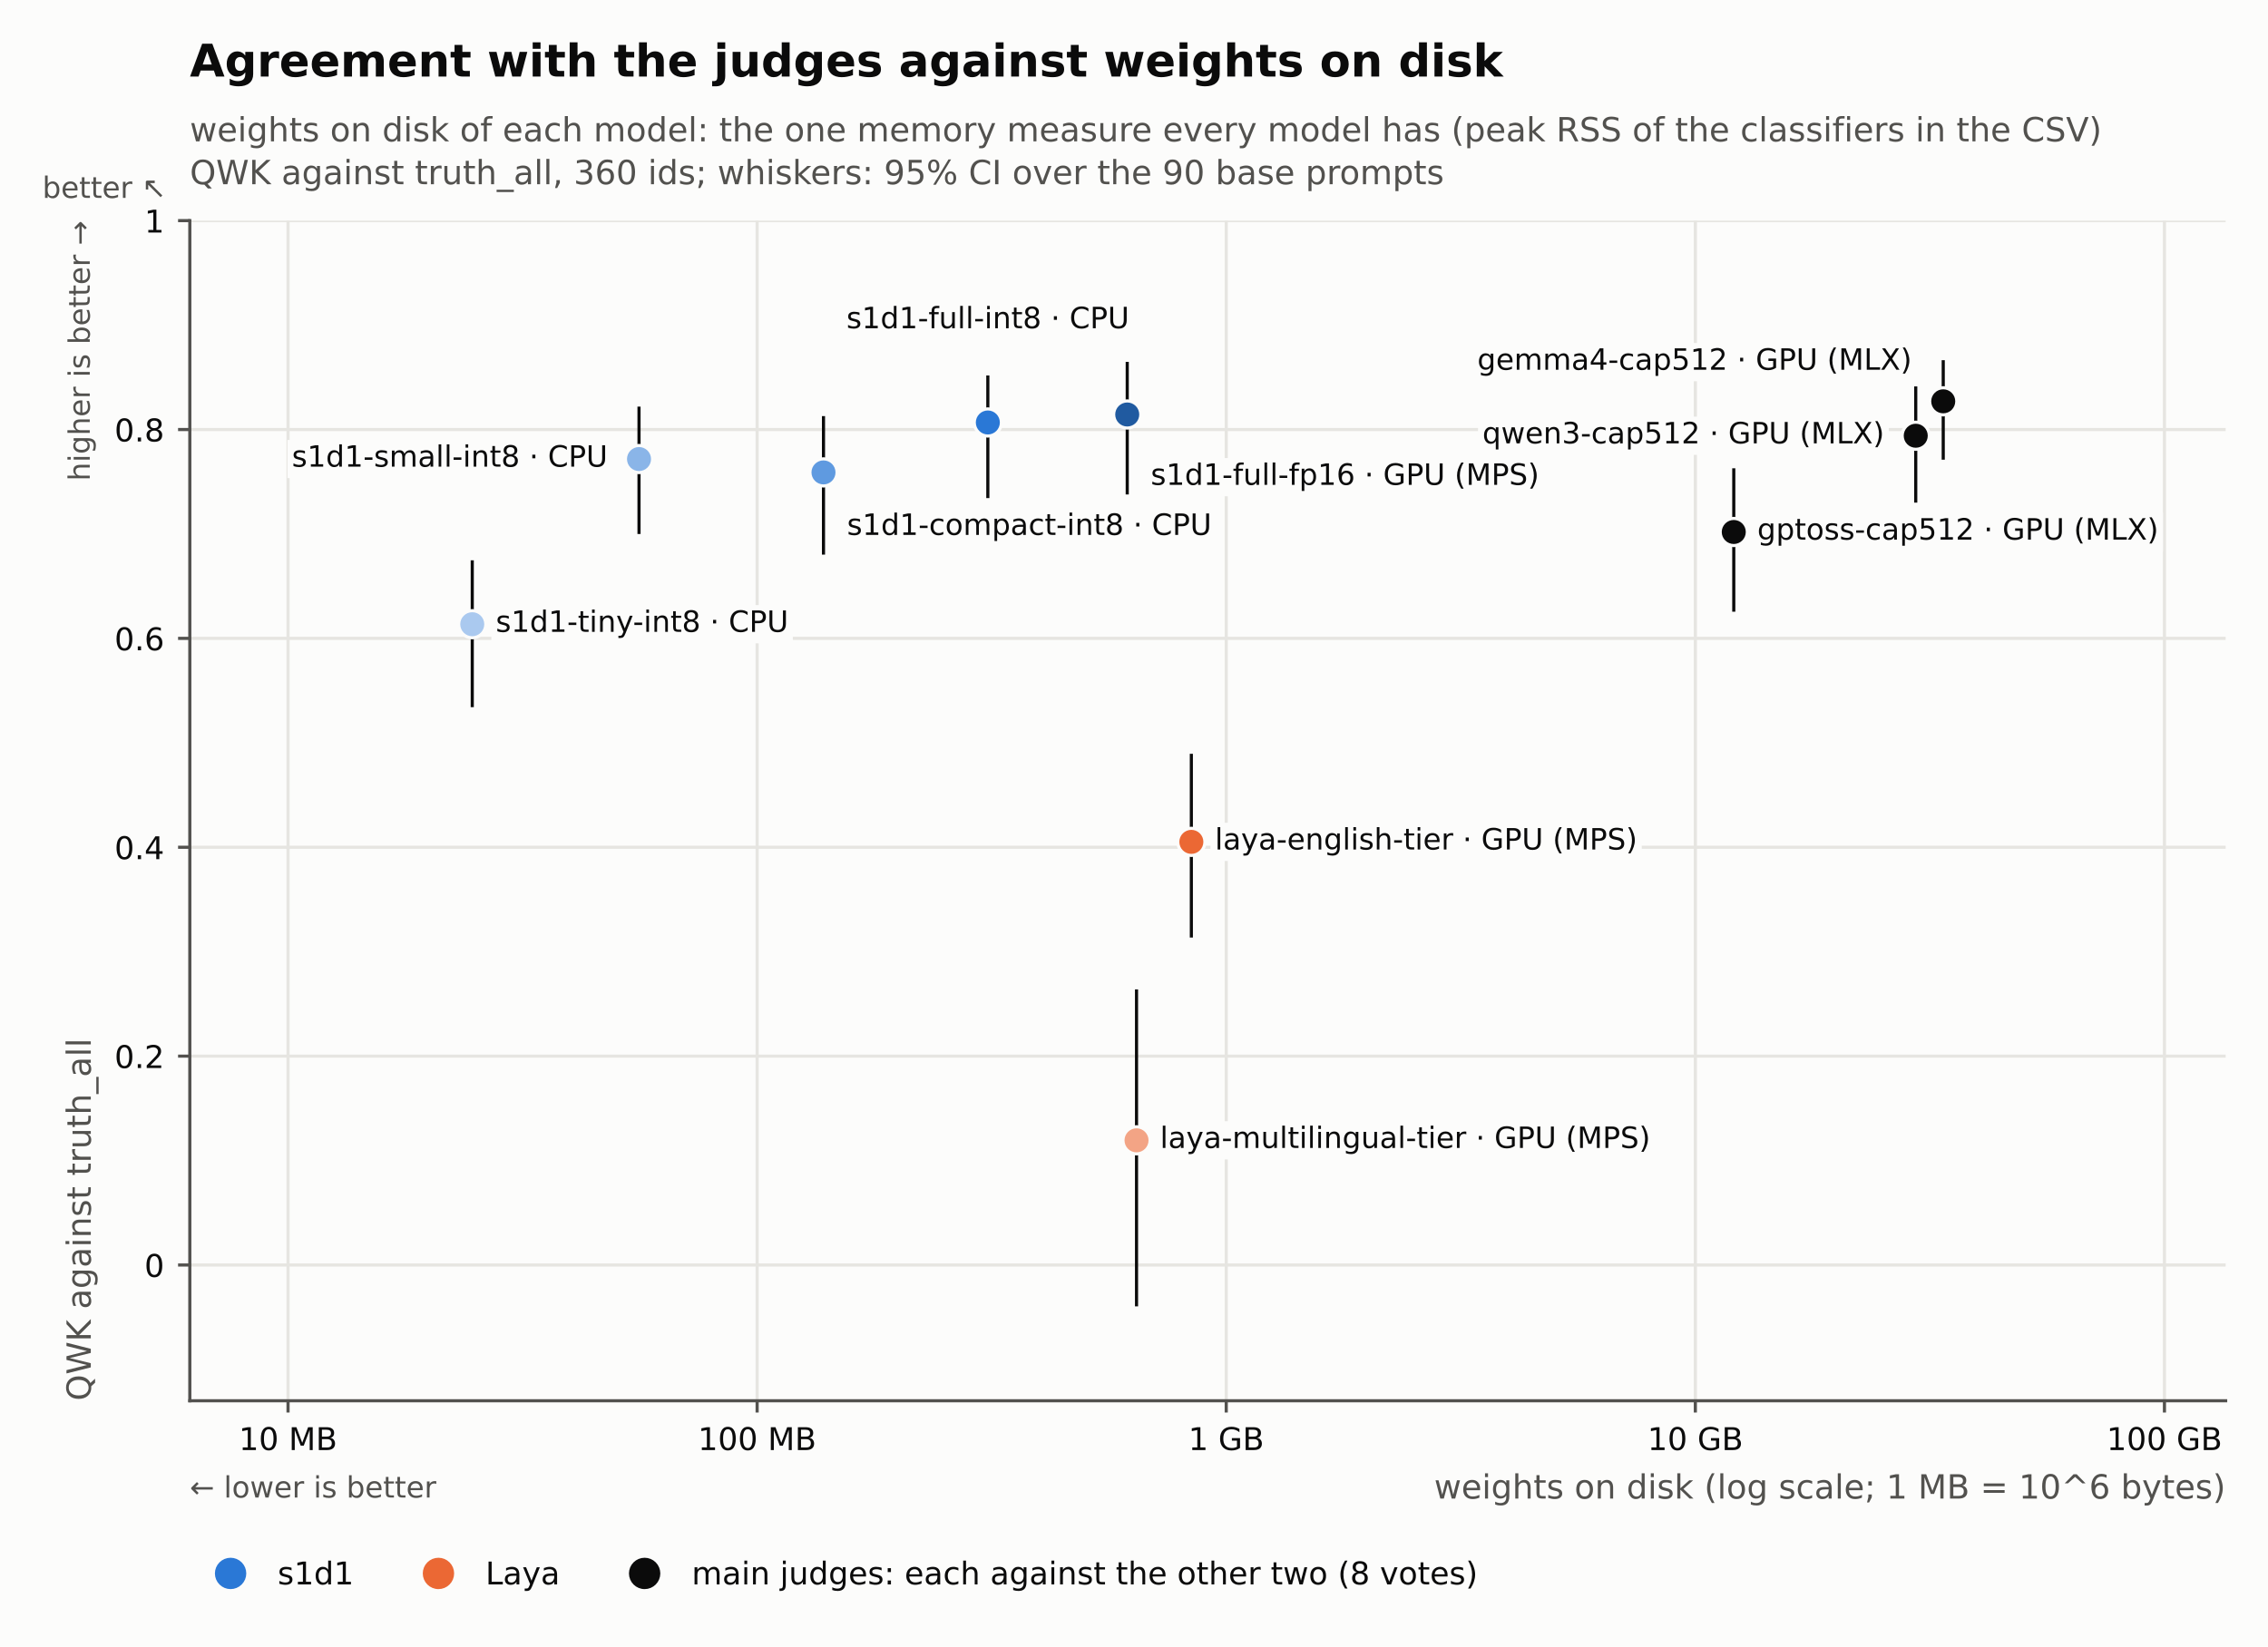
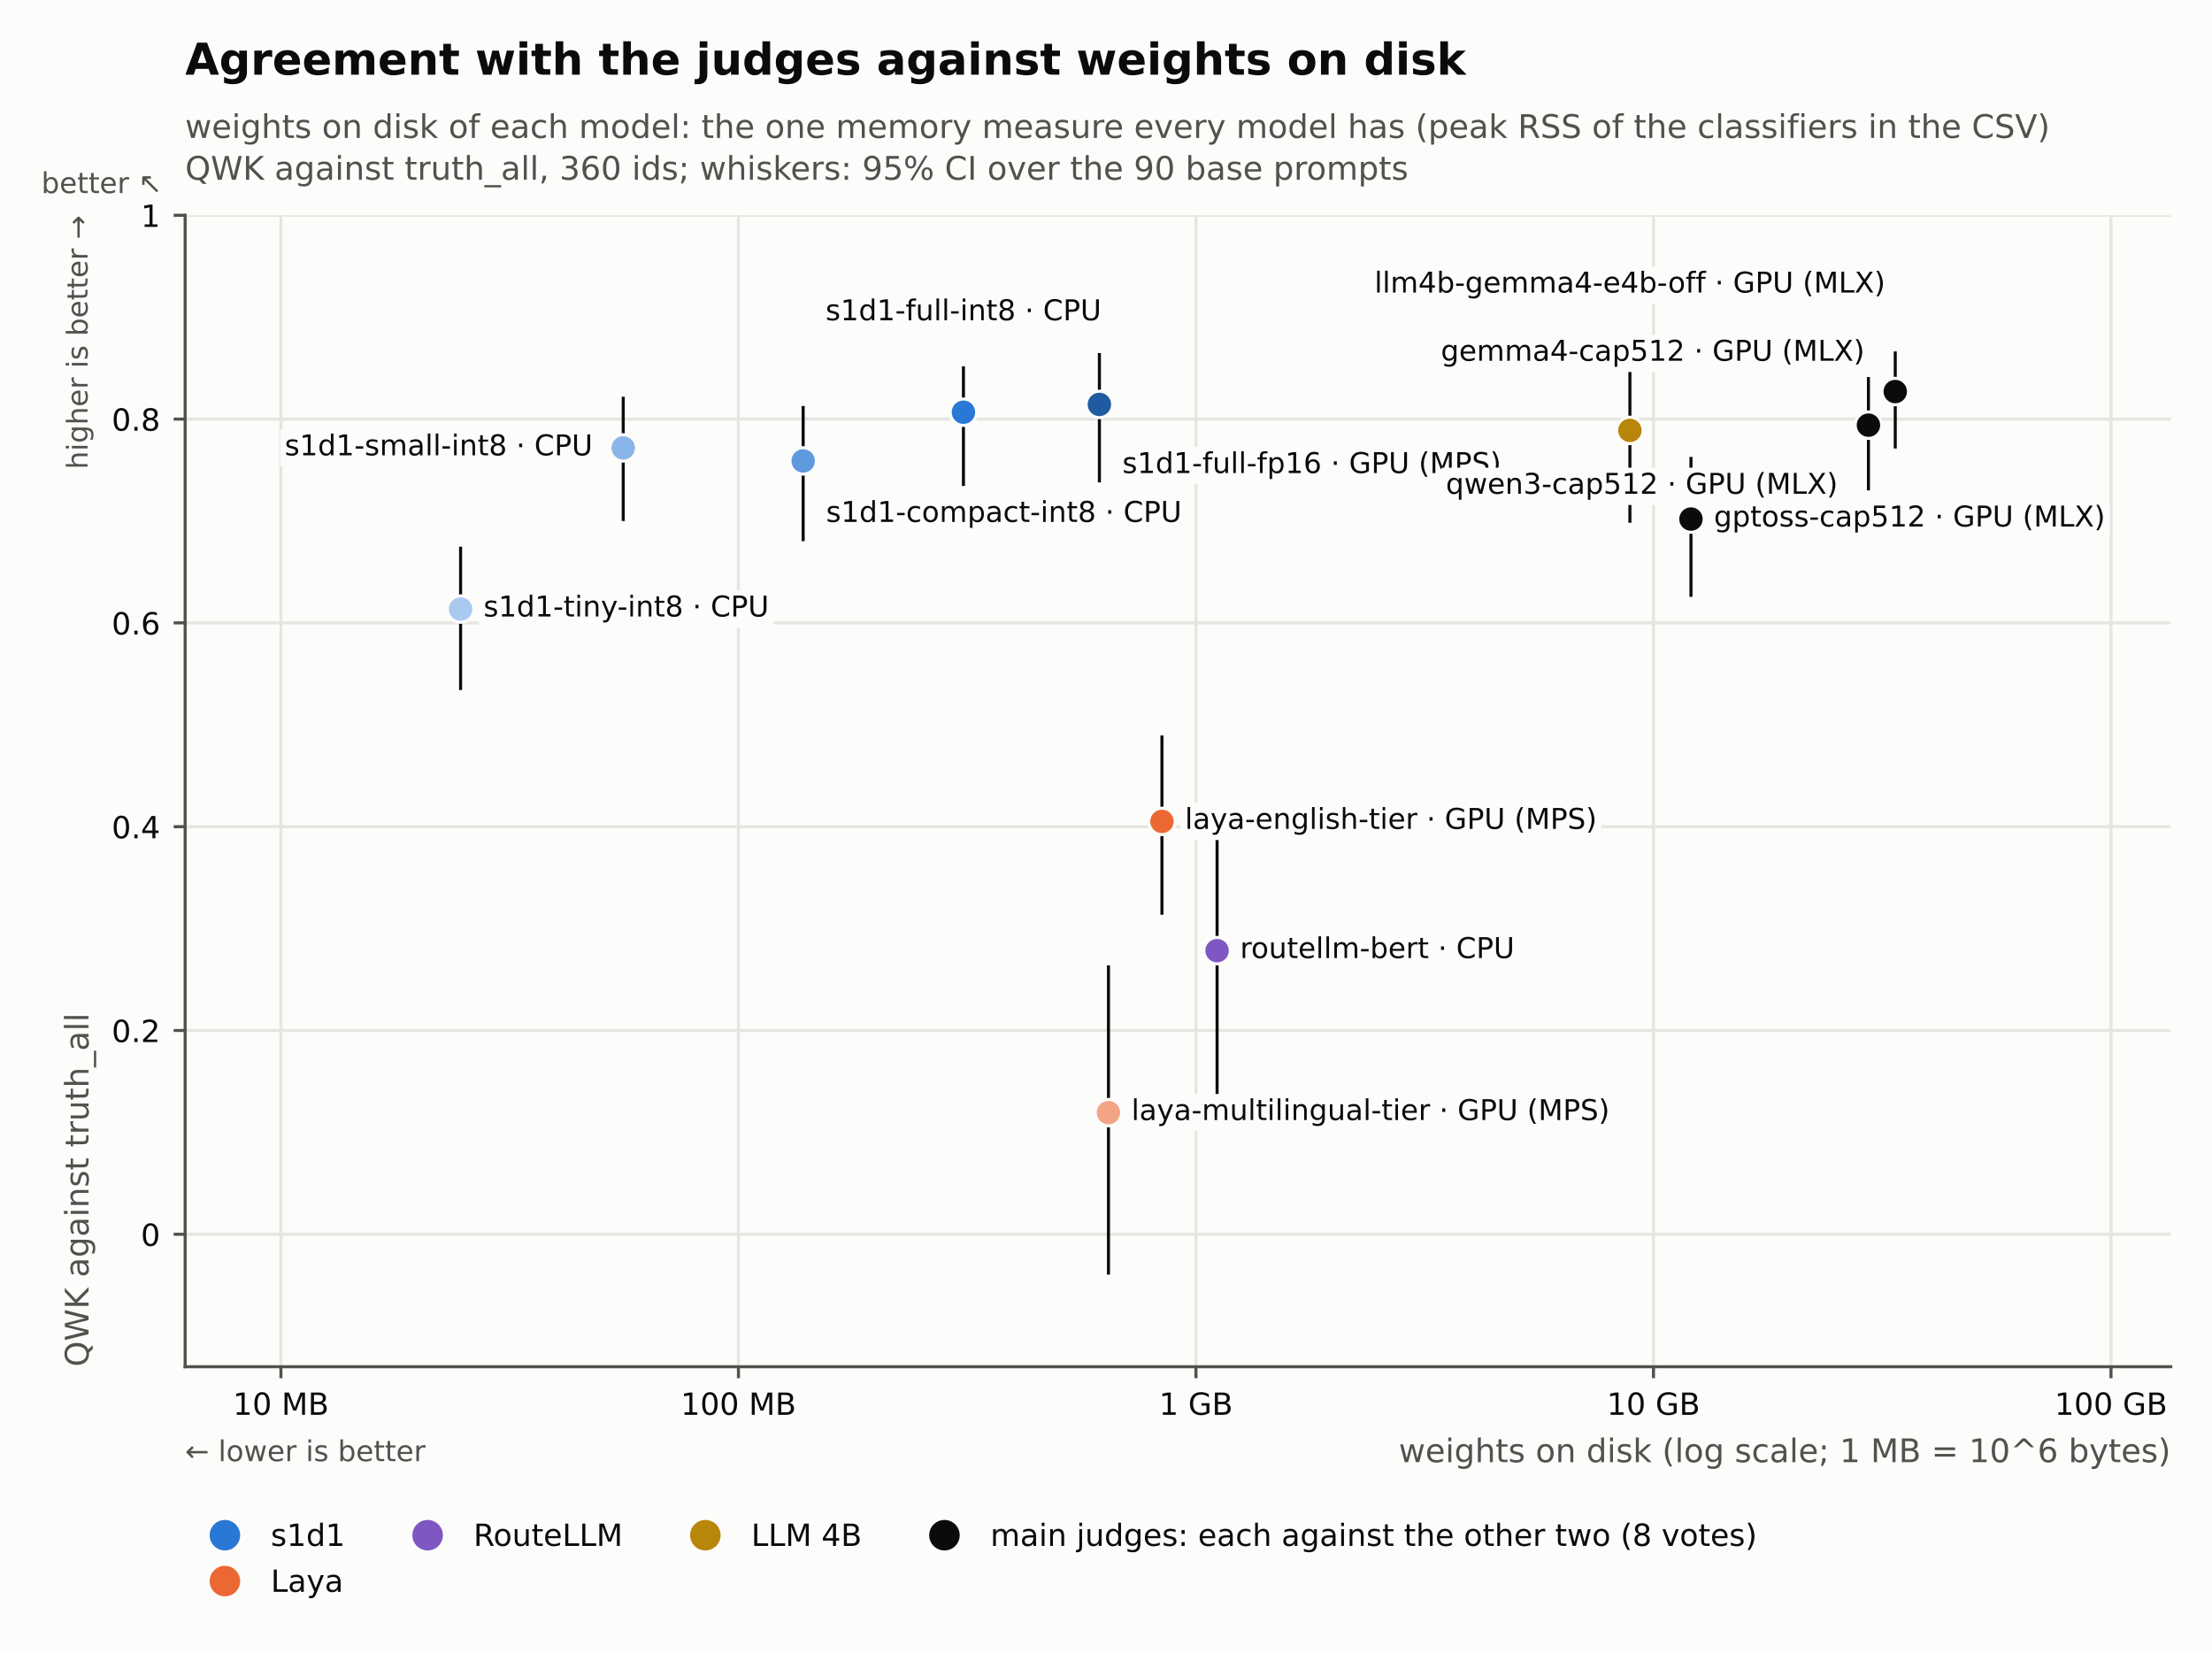
- <svg xmlns="http://www.w3.org/2000/svg" xmlns:xlink="http://www.w3.org/1999/xlink" width="578.567pt" height="420.22pt" viewBox="0 0 578.567 420.22" version="1.1">
+ <svg xmlns="http://www.w3.org/2000/svg" xmlns:xlink="http://www.w3.org/1999/xlink" width="578.567pt" height="432.22pt" viewBox="0 0 578.567 432.22" version="1.1">
  <defs>
    <style type="text/css">*{stroke-linejoin: round; stroke-linecap: butt}</style>
  </defs>
  <g id="figure_1">
    <g id="patch_1">
-       <path d="M 0 420.22  L 578.567 420.22  L 578.567 0  L 0 0  z " style="fill: #fcfcfb" />
+       <path d="M 0 432.22  L 578.567 432.22  L 578.567 0  L 0 0  z " style="fill: #fcfcfb" />
    </g>
    <g id="axes_1">
      <g id="patch_2">
        <path d="M 48.423 357.439  L 567.767 357.439  L 567.767 56.301  L 48.423 56.301  z " style="fill: #fcfcfb" />
      </g>
      <g id="matplotlib.axis_1">
        <g id="xtick_1">
          <g id="line2d_1">
-             <path d="M 73.477 357.439  L 73.477 56.301  " clip-path="url(#p601ddd104e)" style="fill: none; stroke: #e6e5e1; stroke-width: 0.8; stroke-linecap: square" />
+             <path d="M 73.477 357.439  L 73.477 56.301  " clip-path="url(#pdb9266aae1)" style="fill: none; stroke: #e6e5e1; stroke-width: 0.8; stroke-linecap: square" />
          </g>
          <g id="line2d_2">
            <defs>
              <path id="m24d034043a" d="M 0 0  L 0 3  " style="stroke: #52514e; stroke-width: 0.8" />
            </defs>
            <g>
              <use xlink:href="#m24d034043a" x="73.477" y="357.439" style="fill: #52514e; stroke: #52514e; stroke-width: 0.8" />
            </g>
          </g>
          <g id="text_1">
            <text style="font-size: 8px; font-family: 'DejaVu Sans', 'Bitstream Vera Sans', 'Computer Modern Sans Serif', 'Lucida Grande', 'Verdana', 'Geneva', 'Lucid', 'Arial', 'Helvetica', 'Avant Garde', sans-serif; text-anchor: middle; fill: #0b0b0b" x="73.477" y="370.017" transform="rotate(-0 73.47713 370.0173)">10 MB</text>
          </g>
        </g>
        <g id="xtick_2">
          <g id="line2d_3">
-             <path d="M 193.145 357.439  L 193.145 56.301  " clip-path="url(#p601ddd104e)" style="fill: none; stroke: #e6e5e1; stroke-width: 0.8; stroke-linecap: square" />
+             <path d="M 193.145 357.439  L 193.145 56.301  " clip-path="url(#pdb9266aae1)" style="fill: none; stroke: #e6e5e1; stroke-width: 0.8; stroke-linecap: square" />
          </g>
          <g id="line2d_4">
            <g>
              <use xlink:href="#m24d034043a" x="193.145" y="357.439" style="fill: #52514e; stroke: #52514e; stroke-width: 0.8" />
            </g>
          </g>
          <g id="text_2">
            <text style="font-size: 8px; font-family: 'DejaVu Sans', 'Bitstream Vera Sans', 'Computer Modern Sans Serif', 'Lucida Grande', 'Verdana', 'Geneva', 'Lucid', 'Arial', 'Helvetica', 'Avant Garde', sans-serif; text-anchor: middle; fill: #0b0b0b" x="193.145" y="370.017" transform="rotate(-0 193.1452 370.0173)">100 MB</text>
          </g>
        </g>
        <g id="xtick_3">
          <g id="line2d_5">
-             <path d="M 312.813 357.439  L 312.813 56.301  " clip-path="url(#p601ddd104e)" style="fill: none; stroke: #e6e5e1; stroke-width: 0.8; stroke-linecap: square" />
+             <path d="M 312.813 357.439  L 312.813 56.301  " clip-path="url(#pdb9266aae1)" style="fill: none; stroke: #e6e5e1; stroke-width: 0.8; stroke-linecap: square" />
          </g>
          <g id="line2d_6">
            <g>
              <use xlink:href="#m24d034043a" x="312.813" y="357.439" style="fill: #52514e; stroke: #52514e; stroke-width: 0.8" />
            </g>
          </g>
          <g id="text_3">
            <text style="font-size: 8px; font-family: 'DejaVu Sans', 'Bitstream Vera Sans', 'Computer Modern Sans Serif', 'Lucida Grande', 'Verdana', 'Geneva', 'Lucid', 'Arial', 'Helvetica', 'Avant Garde', sans-serif; text-anchor: middle; fill: #0b0b0b" x="312.813" y="370.017" transform="rotate(-0 312.8134 370.0173)">1 GB</text>
          </g>
        </g>
        <g id="xtick_4">
          <g id="line2d_7">
-             <path d="M 432.481 357.439  L 432.481 56.301  " clip-path="url(#p601ddd104e)" style="fill: none; stroke: #e6e5e1; stroke-width: 0.8; stroke-linecap: square" />
+             <path d="M 432.481 357.439  L 432.481 56.301  " clip-path="url(#pdb9266aae1)" style="fill: none; stroke: #e6e5e1; stroke-width: 0.8; stroke-linecap: square" />
          </g>
          <g id="line2d_8">
            <g>
              <use xlink:href="#m24d034043a" x="432.481" y="357.439" style="fill: #52514e; stroke: #52514e; stroke-width: 0.8" />
            </g>
          </g>
          <g id="text_4">
            <text style="font-size: 8px; font-family: 'DejaVu Sans', 'Bitstream Vera Sans', 'Computer Modern Sans Serif', 'Lucida Grande', 'Verdana', 'Geneva', 'Lucid', 'Arial', 'Helvetica', 'Avant Garde', sans-serif; text-anchor: middle; fill: #0b0b0b" x="432.481" y="370.017" transform="rotate(-0 432.4815 370.0173)">10 GB</text>
          </g>
        </g>
        <g id="xtick_5">
          <g id="line2d_9">
-             <path d="M 552.15 357.439  L 552.15 56.301  " clip-path="url(#p601ddd104e)" style="fill: none; stroke: #e6e5e1; stroke-width: 0.8; stroke-linecap: square" />
+             <path d="M 552.15 357.439  L 552.15 56.301  " clip-path="url(#pdb9266aae1)" style="fill: none; stroke: #e6e5e1; stroke-width: 0.8; stroke-linecap: square" />
          </g>
          <g id="line2d_10">
            <g>
              <use xlink:href="#m24d034043a" x="552.15" y="357.439" style="fill: #52514e; stroke: #52514e; stroke-width: 0.8" />
            </g>
          </g>
          <g id="text_5">
            <text style="font-size: 8px; font-family: 'DejaVu Sans', 'Bitstream Vera Sans', 'Computer Modern Sans Serif', 'Lucida Grande', 'Verdana', 'Geneva', 'Lucid', 'Arial', 'Helvetica', 'Avant Garde', sans-serif; text-anchor: middle; fill: #0b0b0b" x="552.15" y="370.017" transform="rotate(-0 552.1496 370.0173)">100 GB</text>
          </g>
        </g>
        <g id="text_6">
          <text style="font-size: 8.5px; font-family: 'DejaVu Sans', 'Bitstream Vera Sans', 'Computer Modern Sans Serif', 'Lucida Grande', 'Verdana', 'Geneva', 'Lucid', 'Arial', 'Helvetica', 'Avant Garde', sans-serif; text-anchor: end; fill: #52514e" x="567.767" y="382.398" transform="rotate(-0 567.7666 382.3978)">weights on disk (log scale; 1 MB = 10^6 bytes)</text>
        </g>
      </g>
      <g id="matplotlib.axis_2">
        <g id="ytick_1">
          <g id="line2d_11">
-             <path d="M 48.423 322.795  L 567.767 322.795  " clip-path="url(#p601ddd104e)" style="fill: none; stroke: #e6e5e1; stroke-width: 0.8; stroke-linecap: square" />
+             <path d="M 48.423 322.795  L 567.767 322.795  " clip-path="url(#pdb9266aae1)" style="fill: none; stroke: #e6e5e1; stroke-width: 0.8; stroke-linecap: square" />
          </g>
          <g id="line2d_12">
            <defs>
              <path id="mcebed97779" d="M 0 0  L -3 0  " style="stroke: #52514e; stroke-width: 0.8" />
            </defs>
            <g>
              <use xlink:href="#mcebed97779" x="48.423" y="322.795" style="fill: #52514e; stroke: #52514e; stroke-width: 0.8" />
            </g>
          </g>
          <g id="text_7">
            <text style="font-size: 8px; font-family: 'DejaVu Sans', 'Bitstream Vera Sans', 'Computer Modern Sans Serif', 'Lucida Grande', 'Verdana', 'Geneva', 'Lucid', 'Arial', 'Helvetica', 'Avant Garde', sans-serif; text-anchor: end; fill: #0b0b0b" x="41.923" y="325.834" transform="rotate(-0 41.92305 325.834)">0</text>
          </g>
        </g>
        <g id="ytick_2">
          <g id="line2d_13">
-             <path d="M 48.423 269.496  L 567.767 269.496  " clip-path="url(#p601ddd104e)" style="fill: none; stroke: #e6e5e1; stroke-width: 0.8; stroke-linecap: square" />
+             <path d="M 48.423 269.496  L 567.767 269.496  " clip-path="url(#pdb9266aae1)" style="fill: none; stroke: #e6e5e1; stroke-width: 0.8; stroke-linecap: square" />
          </g>
          <g id="line2d_14">
            <g>
              <use xlink:href="#mcebed97779" x="48.423" y="269.496" style="fill: #52514e; stroke: #52514e; stroke-width: 0.8" />
            </g>
          </g>
          <g id="text_8">
            <text style="font-size: 8px; font-family: 'DejaVu Sans', 'Bitstream Vera Sans', 'Computer Modern Sans Serif', 'Lucida Grande', 'Verdana', 'Geneva', 'Lucid', 'Arial', 'Helvetica', 'Avant Garde', sans-serif; text-anchor: end; fill: #0b0b0b" x="41.923" y="272.535" transform="rotate(-0 41.92305 272.5352)">0.2</text>
          </g>
        </g>
        <g id="ytick_3">
          <g id="line2d_15">
-             <path d="M 48.423 216.197  L 567.767 216.197  " clip-path="url(#p601ddd104e)" style="fill: none; stroke: #e6e5e1; stroke-width: 0.8; stroke-linecap: square" />
+             <path d="M 48.423 216.197  L 567.767 216.197  " clip-path="url(#pdb9266aae1)" style="fill: none; stroke: #e6e5e1; stroke-width: 0.8; stroke-linecap: square" />
          </g>
          <g id="line2d_16">
            <g>
              <use xlink:href="#mcebed97779" x="48.423" y="216.197" style="fill: #52514e; stroke: #52514e; stroke-width: 0.8" />
            </g>
          </g>
          <g id="text_9">
            <text style="font-size: 8px; font-family: 'DejaVu Sans', 'Bitstream Vera Sans', 'Computer Modern Sans Serif', 'Lucida Grande', 'Verdana', 'Geneva', 'Lucid', 'Arial', 'Helvetica', 'Avant Garde', sans-serif; text-anchor: end; fill: #0b0b0b" x="41.923" y="219.236" transform="rotate(-0 41.92305 219.2364)">0.4</text>
          </g>
        </g>
        <g id="ytick_4">
          <g id="line2d_17">
-             <path d="M 48.423 162.899  L 567.767 162.899  " clip-path="url(#p601ddd104e)" style="fill: none; stroke: #e6e5e1; stroke-width: 0.8; stroke-linecap: square" />
+             <path d="M 48.423 162.899  L 567.767 162.899  " clip-path="url(#pdb9266aae1)" style="fill: none; stroke: #e6e5e1; stroke-width: 0.8; stroke-linecap: square" />
          </g>
          <g id="line2d_18">
            <g>
              <use xlink:href="#mcebed97779" x="48.423" y="162.899" style="fill: #52514e; stroke: #52514e; stroke-width: 0.8" />
            </g>
          </g>
          <g id="text_10">
            <text style="font-size: 8px; font-family: 'DejaVu Sans', 'Bitstream Vera Sans', 'Computer Modern Sans Serif', 'Lucida Grande', 'Verdana', 'Geneva', 'Lucid', 'Arial', 'Helvetica', 'Avant Garde', sans-serif; text-anchor: end; fill: #0b0b0b" x="41.923" y="165.938" transform="rotate(-0 41.92305 165.9376)">0.6</text>
          </g>
        </g>
        <g id="ytick_5">
          <g id="line2d_19">
-             <path d="M 48.423 109.6  L 567.767 109.6  " clip-path="url(#p601ddd104e)" style="fill: none; stroke: #e6e5e1; stroke-width: 0.8; stroke-linecap: square" />
+             <path d="M 48.423 109.6  L 567.767 109.6  " clip-path="url(#pdb9266aae1)" style="fill: none; stroke: #e6e5e1; stroke-width: 0.8; stroke-linecap: square" />
          </g>
          <g id="line2d_20">
            <g>
              <use xlink:href="#mcebed97779" x="48.423" y="109.6" style="fill: #52514e; stroke: #52514e; stroke-width: 0.8" />
            </g>
          </g>
          <g id="text_11">
            <text style="font-size: 8px; font-family: 'DejaVu Sans', 'Bitstream Vera Sans', 'Computer Modern Sans Serif', 'Lucida Grande', 'Verdana', 'Geneva', 'Lucid', 'Arial', 'Helvetica', 'Avant Garde', sans-serif; text-anchor: end; fill: #0b0b0b" x="41.923" y="112.639" transform="rotate(-0 41.92305 112.6388)">0.8</text>
          </g>
        </g>
        <g id="ytick_6">
          <g id="line2d_21">
-             <path d="M 48.423 56.301  L 567.767 56.301  " clip-path="url(#p601ddd104e)" style="fill: none; stroke: #e6e5e1; stroke-width: 0.8; stroke-linecap: square" />
+             <path d="M 48.423 56.301  L 567.767 56.301  " clip-path="url(#pdb9266aae1)" style="fill: none; stroke: #e6e5e1; stroke-width: 0.8; stroke-linecap: square" />
          </g>
          <g id="line2d_22">
            <g>
              <use xlink:href="#mcebed97779" x="48.423" y="56.301" style="fill: #52514e; stroke: #52514e; stroke-width: 0.8" />
            </g>
          </g>
          <g id="text_12">
            <text style="font-size: 8px; font-family: 'DejaVu Sans', 'Bitstream Vera Sans', 'Computer Modern Sans Serif', 'Lucida Grande', 'Verdana', 'Geneva', 'Lucid', 'Arial', 'Helvetica', 'Avant Garde', sans-serif; text-anchor: end; fill: #0b0b0b" x="41.923" y="59.34" transform="rotate(-0 41.92305 59.33996)">1</text>
          </g>
        </g>
        <g id="text_13">
          <text style="font-size: 8.5px; font-family: 'DejaVu Sans', 'Bitstream Vera Sans', 'Computer Modern Sans Serif', 'Lucida Grande', 'Verdana', 'Geneva', 'Lucid', 'Arial', 'Helvetica', 'Avant Garde', sans-serif; text-anchor: start; fill: #52514e" x="23.159" y="357.439" transform="rotate(-90 23.15855 357.4391)">QWK against truth_all</text>
        </g>
      </g>
      <g id="LineCollection_1">
-         <path d="M 303.913 239.227  L 303.913 192.345  " clip-path="url(#p601ddd104e)" style="fill: none; stroke: #0b0b0b; stroke-width: 0.8" />
+         <path d="M 303.913 239.227  L 303.913 192.345  " clip-path="url(#pdb9266aae1)" style="fill: none; stroke: #0b0b0b; stroke-width: 0.8" />
      </g>
      <g id="LineCollection_2">
-         <path d="M 289.927 333.344  L 289.927 252.466  " clip-path="url(#p601ddd104e)" style="fill: none; stroke: #0b0b0b; stroke-width: 0.8" />
+         <path d="M 289.927 333.344  L 289.927 252.466  " clip-path="url(#pdb9266aae1)" style="fill: none; stroke: #0b0b0b; stroke-width: 0.8" />
      </g>
      <g id="LineCollection_3">
-         <path d="M 210.072 141.525  L 210.072 106.173  " clip-path="url(#p601ddd104e)" style="fill: none; stroke: #0b0b0b; stroke-width: 0.8" />
+         <path d="M 426.314 136.706  L 426.314 95.593  " clip-path="url(#pdb9266aae1)" style="fill: none; stroke: #0b0b0b; stroke-width: 0.8" />
      </g>
      <g id="LineCollection_4">
-         <path d="M 287.557 126.178  L 287.557 92.336  " clip-path="url(#p601ddd104e)" style="fill: none; stroke: #0b0b0b; stroke-width: 0.8" />
+         <path d="M 318.34 287.512  L 318.34 214.171  " clip-path="url(#pdb9266aae1)" style="fill: none; stroke: #0b0b0b; stroke-width: 0.8" />
      </g>
      <g id="LineCollection_5">
-         <path d="M 251.996 127.093  L 251.996 95.818  " clip-path="url(#p601ddd104e)" style="fill: none; stroke: #0b0b0b; stroke-width: 0.8" />
+         <path d="M 210.072 141.525  L 210.072 106.173  " clip-path="url(#pdb9266aae1)" style="fill: none; stroke: #0b0b0b; stroke-width: 0.8" />
      </g>
      <g id="LineCollection_6">
-         <path d="M 163.011 136.259  L 163.011 103.751  " clip-path="url(#p601ddd104e)" style="fill: none; stroke: #0b0b0b; stroke-width: 0.8" />
+         <path d="M 287.557 126.178  L 287.557 92.336  " clip-path="url(#pdb9266aae1)" style="fill: none; stroke: #0b0b0b; stroke-width: 0.8" />
      </g>
      <g id="LineCollection_7">
-         <path d="M 120.47 180.456  L 120.47 142.975  " clip-path="url(#p601ddd104e)" style="fill: none; stroke: #0b0b0b; stroke-width: 0.8" />
+         <path d="M 251.996 127.093  L 251.996 95.818  " clip-path="url(#pdb9266aae1)" style="fill: none; stroke: #0b0b0b; stroke-width: 0.8" />
      </g>
      <g id="LineCollection_8">
-         <path d="M 495.719 117.302  L 495.719 91.904  " clip-path="url(#p601ddd104e)" style="fill: none; stroke: #0b0b0b; stroke-width: 0.8" />
+         <path d="M 163.011 136.259  L 163.011 103.751  " clip-path="url(#pdb9266aae1)" style="fill: none; stroke: #0b0b0b; stroke-width: 0.8" />
      </g>
      <g id="LineCollection_9">
-         <path d="M 488.706 128.263  L 488.706 98.599  " clip-path="url(#p601ddd104e)" style="fill: none; stroke: #0b0b0b; stroke-width: 0.8" />
+         <path d="M 120.47 180.456  L 120.47 142.975  " clip-path="url(#pdb9266aae1)" style="fill: none; stroke: #0b0b0b; stroke-width: 0.8" />
      </g>
      <g id="LineCollection_10">
-         <path d="M 442.286 156.091  L 442.286 119.494  " clip-path="url(#p601ddd104e)" style="fill: none; stroke: #0b0b0b; stroke-width: 0.8" />
+         <path d="M 495.719 117.302  L 495.719 91.904  " clip-path="url(#pdb9266aae1)" style="fill: none; stroke: #0b0b0b; stroke-width: 0.8" />
+       </g>
+       <g id="LineCollection_11">
+         <path d="M 488.706 128.263  L 488.706 98.599  " clip-path="url(#pdb9266aae1)" style="fill: none; stroke: #0b0b0b; stroke-width: 0.8" />
+       </g>
+       <g id="LineCollection_12">
+         <path d="M 442.286 156.091  L 442.286 119.494  " clip-path="url(#pdb9266aae1)" style="fill: none; stroke: #0b0b0b; stroke-width: 0.8" />
      </g>
      <g id="patch_3">
        <path d="M 48.423 357.439  L 48.423 56.301  " style="fill: none; stroke: #52514e; stroke-width: 0.8; stroke-linejoin: miter; stroke-linecap: square" />
      </g>
      <g id="patch_4">
        <path d="M 48.423 357.439  L 567.767 357.439  " style="fill: none; stroke: #52514e; stroke-width: 0.8; stroke-linejoin: miter; stroke-linecap: square" />
      </g>
      <g id="PathCollection_1">
        <defs>
          <path id="mf539009106" d="M 0 3.464  C 0.919 3.464 1.8 3.099 2.449 2.449  C 3.099 1.8 3.464 0.919 3.464 0  C 3.464 -0.919 3.099 -1.8 2.449 -2.449  C 1.8 -3.099 0.919 -3.464 0 -3.464  C -0.919 -3.464 -1.8 -3.099 -2.449 -2.449  C -3.099 -1.8 -3.464 -0.919 -3.464 0  C -3.464 0.919 -3.099 1.8 -2.449 2.449  C -1.8 3.099 -0.919 3.464 0 3.464  z " style="stroke: #fcfcfb; stroke-width: 0.8" />
        </defs>
-         <g clip-path="url(#p601ddd104e)">
+         <g clip-path="url(#pdb9266aae1)">
          <use xlink:href="#mf539009106" x="303.913" y="214.822" style="fill: #eb6834; stroke: #fcfcfb; stroke-width: 0.8" />
        </g>
      </g>
      <g id="PathCollection_2">
        <defs>
          <path id="mb22ed7fcd9" d="M 0 3.464  C 0.919 3.464 1.8 3.099 2.449 2.449  C 3.099 1.8 3.464 0.919 3.464 0  C 3.464 -0.919 3.099 -1.8 2.449 -2.449  C 1.8 -3.099 0.919 -3.464 0 -3.464  C -0.919 -3.464 -1.8 -3.099 -2.449 -2.449  C -3.099 -1.8 -3.464 -0.919 -3.464 0  C -3.464 0.919 -3.099 1.8 -2.449 2.449  C -1.8 3.099 -0.919 3.464 0 3.464  z " style="stroke: #fcfcfb; stroke-width: 0.8" />
        </defs>
-         <g clip-path="url(#p601ddd104e)">
+         <g clip-path="url(#pdb9266aae1)">
          <use xlink:href="#mb22ed7fcd9" x="289.927" y="290.983" style="fill: #f3a485; stroke: #fcfcfb; stroke-width: 0.8" />
        </g>
      </g>
      <g id="PathCollection_3">
        <defs>
+           <path id="mc07e784f7b" d="M 0 3.464  C 0.919 3.464 1.8 3.099 2.449 2.449  C 3.099 1.8 3.464 0.919 3.464 0  C 3.464 -0.919 3.099 -1.8 2.449 -2.449  C 1.8 -3.099 0.919 -3.464 0 -3.464  C -0.919 -3.464 -1.8 -3.099 -2.449 -2.449  C -3.099 -1.8 -3.464 -0.919 -3.464 0  C -3.464 0.919 -3.099 1.8 -2.449 2.449  C -1.8 3.099 -0.919 3.464 0 3.464  z " style="stroke: #fcfcfb; stroke-width: 0.8" />
+         </defs>
+         <g clip-path="url(#pdb9266aae1)">
+           <use xlink:href="#mc07e784f7b" x="426.314" y="112.564" style="fill: #b8860b; stroke: #fcfcfb; stroke-width: 0.8" />
+         </g>
+       </g>
+       <g id="PathCollection_4">
+         <defs>
+           <path id="m126791e6e4" d="M 0 3.464  C 0.919 3.464 1.8 3.099 2.449 2.449  C 3.099 1.8 3.464 0.919 3.464 0  C 3.464 -0.919 3.099 -1.8 2.449 -2.449  C 1.8 -3.099 0.919 -3.464 0 -3.464  C -0.919 -3.464 -1.8 -3.099 -2.449 -2.449  C -3.099 -1.8 -3.464 -0.919 -3.464 0  C -3.464 0.919 -3.099 1.8 -2.449 2.449  C -1.8 3.099 -0.919 3.464 0 3.464  z " style="stroke: #fcfcfb; stroke-width: 0.8" />
+         </defs>
+         <g clip-path="url(#pdb9266aae1)">
+           <use xlink:href="#m126791e6e4" x="318.34" y="248.617" style="fill: #7e57c2; stroke: #fcfcfb; stroke-width: 0.8" />
+         </g>
+       </g>
+       <g id="PathCollection_5">
+         <defs>
          <path id="m3d206d8731" d="M 0 3.464  C 0.919 3.464 1.8 3.099 2.449 2.449  C 3.099 1.8 3.464 0.919 3.464 0  C 3.464 -0.919 3.099 -1.8 2.449 -2.449  C 1.8 -3.099 0.919 -3.464 0 -3.464  C -0.919 -3.464 -1.8 -3.099 -2.449 -2.449  C -3.099 -1.8 -3.464 -0.919 -3.464 0  C -3.464 0.919 -3.099 1.8 -2.449 2.449  C -1.8 3.099 -0.919 3.464 0 3.464  z " style="stroke: #fcfcfb; stroke-width: 0.8" />
        </defs>
-         <g clip-path="url(#p601ddd104e)">
+         <g clip-path="url(#pdb9266aae1)">
          <use xlink:href="#m3d206d8731" x="210.072" y="120.545" style="fill: #5f9ae0; stroke: #fcfcfb; stroke-width: 0.8" />
        </g>
      </g>
-       <g id="PathCollection_4">
+       <g id="PathCollection_6">
        <defs>
          <path id="mb47d0e8228" d="M 0 3.464  C 0.919 3.464 1.8 3.099 2.449 2.449  C 3.099 1.8 3.464 0.919 3.464 0  C 3.464 -0.919 3.099 -1.8 2.449 -2.449  C 1.8 -3.099 0.919 -3.464 0 -3.464  C -0.919 -3.464 -1.8 -3.099 -2.449 -2.449  C -3.099 -1.8 -3.464 -0.919 -3.464 0  C -3.464 0.919 -3.099 1.8 -2.449 2.449  C -1.8 3.099 -0.919 3.464 0 3.464  z " style="stroke: #fcfcfb; stroke-width: 0.8" />
        </defs>
-         <g clip-path="url(#p601ddd104e)">
+         <g clip-path="url(#pdb9266aae1)">
          <use xlink:href="#mb47d0e8228" x="287.557" y="105.766" style="fill: #205aa0; stroke: #fcfcfb; stroke-width: 0.8" />
        </g>
      </g>
-       <g id="PathCollection_5">
+       <g id="PathCollection_7">
        <defs>
          <path id="m73658e1d82" d="M 0 3.464  C 0.919 3.464 1.8 3.099 2.449 2.449  C 3.099 1.8 3.464 0.919 3.464 0  C 3.464 -0.919 3.099 -1.8 2.449 -2.449  C 1.8 -3.099 0.919 -3.464 0 -3.464  C -0.919 -3.464 -1.8 -3.099 -2.449 -2.449  C -3.099 -1.8 -3.464 -0.919 -3.464 0  C -3.464 0.919 -3.099 1.8 -2.449 2.449  C -1.8 3.099 -0.919 3.464 0 3.464  z " style="stroke: #fcfcfb; stroke-width: 0.8" />
        </defs>
-         <g clip-path="url(#p601ddd104e)">
+         <g clip-path="url(#pdb9266aae1)">
          <use xlink:href="#m73658e1d82" x="251.996" y="107.805" style="fill: #2a78d6; stroke: #fcfcfb; stroke-width: 0.8" />
        </g>
      </g>
-       <g id="PathCollection_6">
+       <g id="PathCollection_8">
        <defs>
          <path id="m793250d11c" d="M 0 3.464  C 0.919 3.464 1.8 3.099 2.449 2.449  C 3.099 1.8 3.464 0.919 3.464 0  C 3.464 -0.919 3.099 -1.8 2.449 -2.449  C 1.8 -3.099 0.919 -3.464 0 -3.464  C -0.919 -3.464 -1.8 -3.099 -2.449 -2.449  C -3.099 -1.8 -3.464 -0.919 -3.464 0  C -3.464 0.919 -3.099 1.8 -2.449 2.449  C -1.8 3.099 -0.919 3.464 0 3.464  z " style="stroke: #fcfcfb; stroke-width: 0.8" />
        </defs>
-         <g clip-path="url(#p601ddd104e)">
+         <g clip-path="url(#pdb9266aae1)">
          <use xlink:href="#m793250d11c" x="163.011" y="117.134" style="fill: #8ab5e8; stroke: #fcfcfb; stroke-width: 0.8" />
        </g>
      </g>
-       <g id="PathCollection_7">
+       <g id="PathCollection_9">
        <defs>
          <path id="m4ed765321f" d="M 0 3.464  C 0.919 3.464 1.8 3.099 2.449 2.449  C 3.099 1.8 3.464 0.919 3.464 0  C 3.464 -0.919 3.099 -1.8 2.449 -2.449  C 1.8 -3.099 0.919 -3.464 0 -3.464  C -0.919 -3.464 -1.8 -3.099 -2.449 -2.449  C -3.099 -1.8 -3.464 -0.919 -3.464 0  C -3.464 0.919 -3.099 1.8 -2.449 2.449  C -1.8 3.099 -0.919 3.464 0 3.464  z " style="stroke: #fcfcfb; stroke-width: 0.8" />
        </defs>
-         <g clip-path="url(#p601ddd104e)">
+         <g clip-path="url(#pdb9266aae1)">
          <use xlink:href="#m4ed765321f" x="120.47" y="159.284" style="fill: #aac9ef; stroke: #fcfcfb; stroke-width: 0.8" />
        </g>
      </g>
-       <g id="PathCollection_8">
+       <g id="PathCollection_10">
        <defs>
          <path id="mf499aed5af" d="M 0 3.464  C 0.919 3.464 1.8 3.099 2.449 2.449  C 3.099 1.8 3.464 0.919 3.464 0  C 3.464 -0.919 3.099 -1.8 2.449 -2.449  C 1.8 -3.099 0.919 -3.464 0 -3.464  C -0.919 -3.464 -1.8 -3.099 -2.449 -2.449  C -3.099 -1.8 -3.464 -0.919 -3.464 0  C -3.464 0.919 -3.099 1.8 -2.449 2.449  C -1.8 3.099 -0.919 3.464 0 3.464  z " style="stroke: #fcfcfb; stroke-width: 0.8" />
        </defs>
-         <g clip-path="url(#p601ddd104e)">
+         <g clip-path="url(#pdb9266aae1)">
          <use xlink:href="#mf499aed5af" x="495.719" y="102.404" style="fill: #0b0b0b; stroke: #fcfcfb; stroke-width: 0.8" />
        </g>
      </g>
-       <g id="PathCollection_9">
-         <g clip-path="url(#p601ddd104e)">
+       <g id="PathCollection_11">
+         <g clip-path="url(#pdb9266aae1)">
          <use xlink:href="#mf499aed5af" x="488.706" y="111.191" style="fill: #0b0b0b; stroke: #fcfcfb; stroke-width: 0.8" />
        </g>
      </g>
-       <g id="PathCollection_10">
-         <g clip-path="url(#p601ddd104e)">
+       <g id="PathCollection_12">
+         <g clip-path="url(#pdb9266aae1)">
          <use xlink:href="#mf499aed5af" x="442.286" y="135.749" style="fill: #0b0b0b; stroke: #fcfcfb; stroke-width: 0.8" />
        </g>
      </g>
      <g id="text_14">
        <text style="font-size: 7.5px; font-family: 'DejaVu Sans', 'Bitstream Vera Sans', 'Computer Modern Sans Serif', 'Lucida Grande', 'Verdana', 'Geneva', 'Lucid', 'Arial', 'Helvetica', 'Avant Garde', sans-serif; fill: #52514e" transform="translate(22.89875 122.731) rotate(-90)">higher is better →</text>
      </g>
      <g id="text_15">
        <text style="font-size: 7.5px; font-family: 'DejaVu Sans', 'Bitstream Vera Sans', 'Computer Modern Sans Serif', 'Lucida Grande', 'Verdana', 'Geneva', 'Lucid', 'Arial', 'Helvetica', 'Avant Garde', sans-serif; text-anchor: end; fill: #52514e" x="42.423" y="50.499" transform="rotate(-0 42.42305 50.49914)">better ↖</text>
      </g>
      <g id="text_16">
        <text style="font-size: 7.5px; font-family: 'DejaVu Sans', 'Bitstream Vera Sans', 'Computer Modern Sans Serif', 'Lucida Grande', 'Verdana', 'Geneva', 'Lucid', 'Arial', 'Helvetica', 'Avant Garde', sans-serif; text-anchor: start; fill: #52514e" x="48.423" y="382.138" transform="rotate(-0 48.42305 382.138)">← lower is better</text>
      </g>
      <g id="text_17">
        <g id="patch_5">
          <path d="M 308.788 219.697  L 418.807 219.697  L 418.807 209.947  L 308.788 209.947  z " style="fill: #fcfcfb" />
        </g>
        <text style="font-size: 7.5px; font-family: 'DejaVu Sans', 'Bitstream Vera Sans', 'Computer Modern Sans Serif', 'Lucida Grande', 'Verdana', 'Geneva', 'Lucid', 'Arial', 'Helvetica', 'Avant Garde', sans-serif; text-anchor: start; fill: #0b0b0b" x="309.913" y="216.77" transform="rotate(-0 309.9126 216.7704)">laya-english-tier · GPU (MPS)</text>
      </g>
      <g id="text_18">
        <g id="patch_6">
          <path d="M 294.802 295.858  L 422.145 295.858  L 422.145 286.108  L 294.802 286.108  z " style="fill: #fcfcfb" />
        </g>
        <text style="font-size: 7.5px; font-family: 'DejaVu Sans', 'Bitstream Vera Sans', 'Computer Modern Sans Serif', 'Lucida Grande', 'Verdana', 'Geneva', 'Lucid', 'Arial', 'Helvetica', 'Avant Garde', sans-serif; text-anchor: start; fill: #0b0b0b" x="295.927" y="292.932" transform="rotate(-0 295.9269 292.9317)">laya-multilingual-tier · GPU (MPS)</text>
      </g>
      <g id="text_19">
        <g id="patch_7">
-           <path d="M 214.947 139.42  L 310.209 139.42  L 310.209 129.67  L 214.947 129.67  z " style="fill: #fcfcfb" />
-         </g>
-         <text style="font-size: 7.5px; font-family: 'DejaVu Sans', 'Bitstream Vera Sans', 'Computer Modern Sans Serif', 'Lucida Grande', 'Verdana', 'Geneva', 'Lucid', 'Arial', 'Helvetica', 'Avant Garde', sans-serif; text-anchor: start; fill: #0b0b0b" x="216.072" y="136.494" transform="rotate(-0 216.0723 136.4935)">s1d1-compact-int8 · CPU</text>
+           <path d="M 358.43 79.439  L 494.198 79.439  L 494.198 69.688  L 358.43 69.688  z " style="fill: #fcfcfb" />
+         </g>
+         <text style="font-size: 7.5px; font-family: 'DejaVu Sans', 'Bitstream Vera Sans', 'Computer Modern Sans Serif', 'Lucida Grande', 'Verdana', 'Geneva', 'Lucid', 'Arial', 'Helvetica', 'Avant Garde', sans-serif; text-anchor: middle; fill: #0b0b0b" x="426.314" y="76.512" transform="rotate(-0 426.314 76.5122)">llm4b-gemma4-e4b-off · GPU (MLX)</text>
      </g>
      <g id="text_20">
        <g id="patch_8">
-           <path d="M 292.432 126.641  L 393.776 126.641  L 393.776 116.89  L 292.432 116.89  z " style="fill: #fcfcfb" />
-         </g>
-         <text style="font-size: 7.5px; font-family: 'DejaVu Sans', 'Bitstream Vera Sans', 'Computer Modern Sans Serif', 'Lucida Grande', 'Verdana', 'Geneva', 'Lucid', 'Arial', 'Helvetica', 'Avant Garde', sans-serif; text-anchor: start; fill: #0b0b0b" x="293.557" y="123.714" transform="rotate(-0 293.5569 123.7142)">s1d1-full-fp16 · GPU (MPS)</text>
+           <path d="M 323.215 253.492  L 397.258 253.492  L 397.258 243.741  L 323.215 243.741  z " style="fill: #fcfcfb" />
+         </g>
+         <text style="font-size: 7.5px; font-family: 'DejaVu Sans', 'Bitstream Vera Sans', 'Computer Modern Sans Serif', 'Lucida Grande', 'Verdana', 'Geneva', 'Lucid', 'Arial', 'Helvetica', 'Avant Garde', sans-serif; text-anchor: start; fill: #0b0b0b" x="324.34" y="250.565" transform="rotate(-0 324.34 250.5652)">routellm-bert · CPU</text>
      </g>
      <g id="text_21">
        <g id="patch_9">
-           <path d="M 214.805 86.681  L 289.187 86.681  L 289.187 76.93  L 214.805 76.93  z " style="fill: #fcfcfb" />
-         </g>
-         <text style="font-size: 7.5px; font-family: 'DejaVu Sans', 'Bitstream Vera Sans', 'Computer Modern Sans Serif', 'Lucida Grande', 'Verdana', 'Geneva', 'Lucid', 'Arial', 'Helvetica', 'Avant Garde', sans-serif; text-anchor: middle; fill: #0b0b0b" x="251.996" y="83.754" transform="rotate(-0 251.9958 83.75389)">s1d1-full-int8 · CPU</text>
+           <path d="M 214.947 139.42  L 310.209 139.42  L 310.209 129.67  L 214.947 129.67  z " style="fill: #fcfcfb" />
+         </g>
+         <text style="font-size: 7.5px; font-family: 'DejaVu Sans', 'Bitstream Vera Sans', 'Computer Modern Sans Serif', 'Lucida Grande', 'Verdana', 'Geneva', 'Lucid', 'Arial', 'Helvetica', 'Avant Garde', sans-serif; text-anchor: start; fill: #0b0b0b" x="216.072" y="136.494" transform="rotate(-0 216.0723 136.4935)">s1d1-compact-int8 · CPU</text>
      </g>
      <g id="text_22">
        <g id="patch_10">
-           <path d="M 73.339 122.009  L 156.136 122.009  L 156.136 112.259  L 73.339 112.259  z " style="fill: #fcfcfb" />
-         </g>
-         <text style="font-size: 7.5px; font-family: 'DejaVu Sans', 'Bitstream Vera Sans', 'Computer Modern Sans Serif', 'Lucida Grande', 'Verdana', 'Geneva', 'Lucid', 'Arial', 'Helvetica', 'Avant Garde', sans-serif; text-anchor: end; fill: #0b0b0b" x="155.011" y="119.083" transform="rotate(-0 155.0114 119.0825)">s1d1-small-int8 · CPU</text>
+           <path d="M 292.432 126.641  L 393.776 126.641  L 393.776 116.89  L 292.432 116.89  z " style="fill: #fcfcfb" />
+         </g>
+         <text style="font-size: 7.5px; font-family: 'DejaVu Sans', 'Bitstream Vera Sans', 'Computer Modern Sans Serif', 'Lucida Grande', 'Verdana', 'Geneva', 'Lucid', 'Arial', 'Helvetica', 'Avant Garde', sans-serif; text-anchor: start; fill: #0b0b0b" x="293.557" y="123.714" transform="rotate(-0 293.5569 123.7142)">s1d1-full-fp16 · GPU (MPS)</text>
      </g>
      <g id="text_23">
        <g id="patch_11">
-           <path d="M 125.345 164.16  L 202.252 164.16  L 202.252 154.409  L 125.345 154.409  z " style="fill: #fcfcfb" />
-         </g>
-         <text style="font-size: 7.5px; font-family: 'DejaVu Sans', 'Bitstream Vera Sans', 'Computer Modern Sans Serif', 'Lucida Grande', 'Verdana', 'Geneva', 'Lucid', 'Arial', 'Helvetica', 'Avant Garde', sans-serif; text-anchor: start; fill: #0b0b0b" x="126.47" y="161.233" transform="rotate(-0 126.4704 161.2328)">s1d1-tiny-int8 · CPU</text>
+           <path d="M 214.805 86.681  L 289.187 86.681  L 289.187 76.93  L 214.805 76.93  z " style="fill: #fcfcfb" />
+         </g>
+         <text style="font-size: 7.5px; font-family: 'DejaVu Sans', 'Bitstream Vera Sans', 'Computer Modern Sans Serif', 'Lucida Grande', 'Verdana', 'Geneva', 'Lucid', 'Arial', 'Helvetica', 'Avant Garde', sans-serif; text-anchor: middle; fill: #0b0b0b" x="251.996" y="83.754" transform="rotate(-0 251.9958 83.75389)">s1d1-full-int8 · CPU</text>
      </g>
      <g id="text_24">
        <g id="patch_12">
-           <path d="M 375.739 97.279  L 488.844 97.279  L 488.844 87.529  L 375.739 87.529  z " style="fill: #fcfcfb" />
-         </g>
-         <text style="font-size: 7.5px; font-family: 'DejaVu Sans', 'Bitstream Vera Sans', 'Computer Modern Sans Serif', 'Lucida Grande', 'Verdana', 'Geneva', 'Lucid', 'Arial', 'Helvetica', 'Avant Garde', sans-serif; text-anchor: end; fill: #0b0b0b" x="487.719" y="94.352" transform="rotate(-0 487.7192 94.35217)">gemma4-cap512 · GPU (MLX)</text>
+           <path d="M 73.339 122.009  L 156.136 122.009  L 156.136 112.259  L 73.339 112.259  z " style="fill: #fcfcfb" />
+         </g>
+         <text style="font-size: 7.5px; font-family: 'DejaVu Sans', 'Bitstream Vera Sans', 'Computer Modern Sans Serif', 'Lucida Grande', 'Verdana', 'Geneva', 'Lucid', 'Arial', 'Helvetica', 'Avant Garde', sans-serif; text-anchor: end; fill: #0b0b0b" x="155.011" y="119.083" transform="rotate(-0 155.0114 119.0825)">s1d1-small-int8 · CPU</text>
      </g>
      <g id="text_25">
        <g id="patch_13">
-           <path d="M 377.047 116.066  L 481.831 116.066  L 481.831 106.316  L 377.047 106.316  z " style="fill: #fcfcfb" />
-         </g>
-         <text style="font-size: 7.5px; font-family: 'DejaVu Sans', 'Bitstream Vera Sans', 'Computer Modern Sans Serif', 'Lucida Grande', 'Verdana', 'Geneva', 'Lucid', 'Arial', 'Helvetica', 'Avant Garde', sans-serif; text-anchor: end; fill: #0b0b0b" x="480.706" y="113.14" transform="rotate(-0 480.7063 113.1396)">qwen3-cap512 · GPU (MLX)</text>
+           <path d="M 125.345 164.16  L 202.252 164.16  L 202.252 154.409  L 125.345 154.409  z " style="fill: #fcfcfb" />
+         </g>
+         <text style="font-size: 7.5px; font-family: 'DejaVu Sans', 'Bitstream Vera Sans', 'Computer Modern Sans Serif', 'Lucida Grande', 'Verdana', 'Geneva', 'Lucid', 'Arial', 'Helvetica', 'Avant Garde', sans-serif; text-anchor: start; fill: #0b0b0b" x="126.47" y="161.233" transform="rotate(-0 126.4704 161.2328)">s1d1-tiny-int8 · CPU</text>
      </g>
      <g id="text_26">
        <g id="patch_14">
+           <path d="M 375.739 97.279  L 488.844 97.279  L 488.844 87.529  L 375.739 87.529  z " style="fill: #fcfcfb" />
+         </g>
+         <text style="font-size: 7.5px; font-family: 'DejaVu Sans', 'Bitstream Vera Sans', 'Computer Modern Sans Serif', 'Lucida Grande', 'Verdana', 'Geneva', 'Lucid', 'Arial', 'Helvetica', 'Avant Garde', sans-serif; text-anchor: end; fill: #0b0b0b" x="487.719" y="94.352" transform="rotate(-0 487.7192 94.35217)">gemma4-cap512 · GPU (MLX)</text>
+       </g>
+       <g id="text_27">
+         <g id="patch_15">
+           <path d="M 377.047 132.066  L 481.831 132.066  L 481.831 122.316  L 377.047 122.316  z " style="fill: #fcfcfb" />
+         </g>
+         <text style="font-size: 7.5px; font-family: 'DejaVu Sans', 'Bitstream Vera Sans', 'Computer Modern Sans Serif', 'Lucida Grande', 'Verdana', 'Geneva', 'Lucid', 'Arial', 'Helvetica', 'Avant Garde', sans-serif; text-anchor: end; fill: #0b0b0b" x="480.706" y="129.14" transform="rotate(-0 480.7063 129.1396)">qwen3-cap512 · GPU (MLX)</text>
+       </g>
+       <g id="text_28">
+         <g id="patch_16">
          <path d="M 447.161 140.624  L 551.777 140.624  L 551.777 130.874  L 447.161 130.874  z " style="fill: #fcfcfb" />
        </g>
        <text style="font-size: 7.5px; font-family: 'DejaVu Sans', 'Bitstream Vera Sans', 'Computer Modern Sans Serif', 'Lucida Grande', 'Verdana', 'Geneva', 'Lucid', 'Arial', 'Helvetica', 'Avant Garde', sans-serif; text-anchor: start; fill: #0b0b0b" x="448.286" y="137.697" transform="rotate(-0 448.2859 137.6972)">gptoss-cap512 · GPU (MLX)</text>
      </g>
    </g>
-     <g id="text_27">
+     <g id="text_29">
      <text style="font-size: 8.5px; font-family: 'DejaVu Sans', 'Bitstream Vera Sans', 'Computer Modern Sans Serif', 'Lucida Grande', 'Verdana', 'Geneva', 'Lucid', 'Arial', 'Helvetica', 'Avant Garde', sans-serif; fill: #52514e" transform="translate(48.42305 36.07137)">weights on disk of each model: the one memory measure every model has (peak RSS of the classifiers in the CSV)</text>
      <text style="font-size: 8.5px; font-family: 'DejaVu Sans', 'Bitstream Vera Sans', 'Computer Modern Sans Serif', 'Lucida Grande', 'Verdana', 'Geneva', 'Lucid', 'Arial', 'Helvetica', 'Avant Garde', sans-serif; fill: #52514e" transform="translate(48.42305 47.00316)">QWK against truth_all, 360 ids; whiskers: 95% CI over the 90 base prompts</text>
    </g>
-     <g id="text_28">
+     <g id="text_30">
      <text style="font-weight: 700; font-size: 11.5px; font-family: 'DejaVu Sans', 'Bitstream Vera Sans', 'Computer Modern Sans Serif', 'Lucida Grande', 'Verdana', 'Geneva', 'Lucid', 'Arial', 'Helvetica', 'Avant Garde', sans-serif; text-anchor: start; fill: #0b0b0b" x="48.423" y="19.538" transform="rotate(-0 48.42305 19.5382)">Agreement with the judges against weights on disk</text>
    </g>
    <g id="legend_1">
      <g id="line2d_23">
        <defs>
          <path id="ma60a4be081" d="M 0 3.5  C 0.928 3.5 1.819 3.131 2.475 2.475  C 3.131 1.819 3.5 0.928 3.5 0  C 3.5 -0.928 3.131 -1.819 2.475 -2.475  C 1.819 -3.131 0.928 -3.5 0 -3.5  C -0.928 -3.5 -1.819 -3.131 -2.475 -2.475  C -3.131 -1.819 -3.5 -0.928 -3.5 0  C -3.5 0.928 -3.131 1.819 -2.475 2.475  C -1.819 3.131 -0.928 3.5 0 3.5  z " style="stroke: #2a78d6" />
        </defs>
        <g>
          <use xlink:href="#ma60a4be081" x="58.823" y="401.498" style="fill: #2a78d6; stroke: #2a78d6" />
        </g>
      </g>
-       <g id="text_29">
+       <g id="text_31">
        <text style="font-size: 8px; font-family: 'DejaVu Sans', 'Bitstream Vera Sans', 'Computer Modern Sans Serif', 'Lucida Grande', 'Verdana', 'Geneva', 'Lucid', 'Arial', 'Helvetica', 'Avant Garde', sans-serif; text-anchor: start; fill: #0b0b0b" x="70.823" y="404.298" transform="rotate(-0 70.82305 404.2979)">s1d1</text>
      </g>
      <g id="line2d_24">
        <defs>
          <path id="m2356396e75" d="M 0 3.5  C 0.928 3.5 1.819 3.131 2.475 2.475  C 3.131 1.819 3.5 0.928 3.5 0  C 3.5 -0.928 3.131 -1.819 2.475 -2.475  C 1.819 -3.131 0.928 -3.5 0 -3.5  C -0.928 -3.5 -1.819 -3.131 -2.475 -2.475  C -3.131 -1.819 -3.5 -0.928 -3.5 0  C -3.5 0.928 -3.131 1.819 -2.475 2.475  C -1.819 3.131 -0.928 3.5 0 3.5  z " style="stroke: #eb6834" />
        </defs>
        <g>
-           <use xlink:href="#m2356396e75" x="111.849" y="401.498" style="fill: #eb6834; stroke: #eb6834" />
-         </g>
-       </g>
-       <g id="text_30">
-         <text style="font-size: 8px; font-family: 'DejaVu Sans', 'Bitstream Vera Sans', 'Computer Modern Sans Serif', 'Lucida Grande', 'Verdana', 'Geneva', 'Lucid', 'Arial', 'Helvetica', 'Avant Garde', sans-serif; text-anchor: start; fill: #0b0b0b" x="123.849" y="404.298" transform="rotate(-0 123.8493 404.2979)">Laya</text>
+           <use xlink:href="#m2356396e75" x="58.823" y="413.499" style="fill: #eb6834; stroke: #eb6834" />
+         </g>
+       </g>
+       <g id="text_32">
+         <text style="font-size: 8px; font-family: 'DejaVu Sans', 'Bitstream Vera Sans', 'Computer Modern Sans Serif', 'Lucida Grande', 'Verdana', 'Geneva', 'Lucid', 'Arial', 'Helvetica', 'Avant Garde', sans-serif; text-anchor: start; fill: #0b0b0b" x="70.823" y="416.299" transform="rotate(-0 70.82305 416.2985)">Laya</text>
      </g>
      <g id="line2d_25">
        <defs>
+           <path id="m745ab2482d" d="M 0 3.5  C 0.928 3.5 1.819 3.131 2.475 2.475  C 3.131 1.819 3.5 0.928 3.5 0  C 3.5 -0.928 3.131 -1.819 2.475 -2.475  C 1.819 -3.131 0.928 -3.5 0 -3.5  C -0.928 -3.5 -1.819 -3.131 -2.475 -2.475  C -3.131 -1.819 -3.5 -0.928 -3.5 0  C -3.5 0.928 -3.131 1.819 -2.475 2.475  C -1.819 3.131 -0.928 3.5 0 3.5  z " style="stroke: #7e57c2" />
+         </defs>
+         <g>
+           <use xlink:href="#m745ab2482d" x="111.849" y="401.498" style="fill: #7e57c2; stroke: #7e57c2" />
+         </g>
+       </g>
+       <g id="text_33">
+         <text style="font-size: 8px; font-family: 'DejaVu Sans', 'Bitstream Vera Sans', 'Computer Modern Sans Serif', 'Lucida Grande', 'Verdana', 'Geneva', 'Lucid', 'Arial', 'Helvetica', 'Avant Garde', sans-serif; text-anchor: start; fill: #0b0b0b" x="123.849" y="404.298" transform="rotate(-0 123.8493 404.2979)">RouteLLM</text>
+       </g>
+       <g id="line2d_26">
+         <defs>
+           <path id="mee82422394" d="M 0 3.5  C 0.928 3.5 1.819 3.131 2.475 2.475  C 3.131 1.819 3.5 0.928 3.5 0  C 3.5 -0.928 3.131 -1.819 2.475 -2.475  C 1.819 -3.131 0.928 -3.5 0 -3.5  C -0.928 -3.5 -1.819 -3.131 -2.475 -2.475  C -3.131 -1.819 -3.5 -0.928 -3.5 0  C -3.5 0.928 -3.131 1.819 -2.475 2.475  C -1.819 3.131 -0.928 3.5 0 3.5  z " style="stroke: #b8860b" />
+         </defs>
+         <g>
+           <use xlink:href="#mee82422394" x="184.491" y="401.498" style="fill: #b8860b; stroke: #b8860b" />
+         </g>
+       </g>
+       <g id="text_34">
+         <text style="font-size: 8px; font-family: 'DejaVu Sans', 'Bitstream Vera Sans', 'Computer Modern Sans Serif', 'Lucida Grande', 'Verdana', 'Geneva', 'Lucid', 'Arial', 'Helvetica', 'Avant Garde', sans-serif; text-anchor: start; fill: #0b0b0b" x="196.491" y="404.298" transform="rotate(-0 196.4905 404.2979)">LLM 4B</text>
+       </g>
+       <g id="line2d_27">
+         <defs>
          <path id="mca7f72f86c" d="M 0 3.5  C 0.928 3.5 1.819 3.131 2.475 2.475  C 3.131 1.819 3.5 0.928 3.5 0  C 3.5 -0.928 3.131 -1.819 2.475 -2.475  C 1.819 -3.131 0.928 -3.5 0 -3.5  C -0.928 -3.5 -1.819 -3.131 -2.475 -2.475  C -3.131 -1.819 -3.5 -0.928 -3.5 0  C -3.5 0.928 -3.131 1.819 -2.475 2.475  C -1.819 3.131 -0.928 3.5 0 3.5  z " style="stroke: #0b0b0b" />
        </defs>
        <g>
-           <use xlink:href="#mca7f72f86c" x="164.447" y="401.498" style="fill: #0b0b0b; stroke: #0b0b0b" />
-         </g>
-       </g>
-       <g id="text_31">
-         <text style="font-size: 8px; font-family: 'DejaVu Sans', 'Bitstream Vera Sans', 'Computer Modern Sans Serif', 'Lucida Grande', 'Verdana', 'Geneva', 'Lucid', 'Arial', 'Helvetica', 'Avant Garde', sans-serif; text-anchor: start; fill: #0b0b0b" x="176.447" y="404.298" transform="rotate(-0 176.4468 404.2979)">main judges: each against the other two (8 votes)</text>
+           <use xlink:href="#mca7f72f86c" x="247.029" y="401.498" style="fill: #0b0b0b; stroke: #0b0b0b" />
+         </g>
+       </g>
+       <g id="text_35">
+         <text style="font-size: 8px; font-family: 'DejaVu Sans', 'Bitstream Vera Sans', 'Computer Modern Sans Serif', 'Lucida Grande', 'Verdana', 'Geneva', 'Lucid', 'Arial', 'Helvetica', 'Avant Garde', sans-serif; text-anchor: start; fill: #0b0b0b" x="259.029" y="404.298" transform="rotate(-0 259.0293 404.2979)">main judges: each against the other two (8 votes)</text>
      </g>
    </g>
  </g>
  <defs>
-     <clipPath id="p601ddd104e">
+     <clipPath id="pdb9266aae1">
      <rect x="48.423" y="56.301" width="519.344" height="301.138" />
    </clipPath>
  </defs>
</svg>
